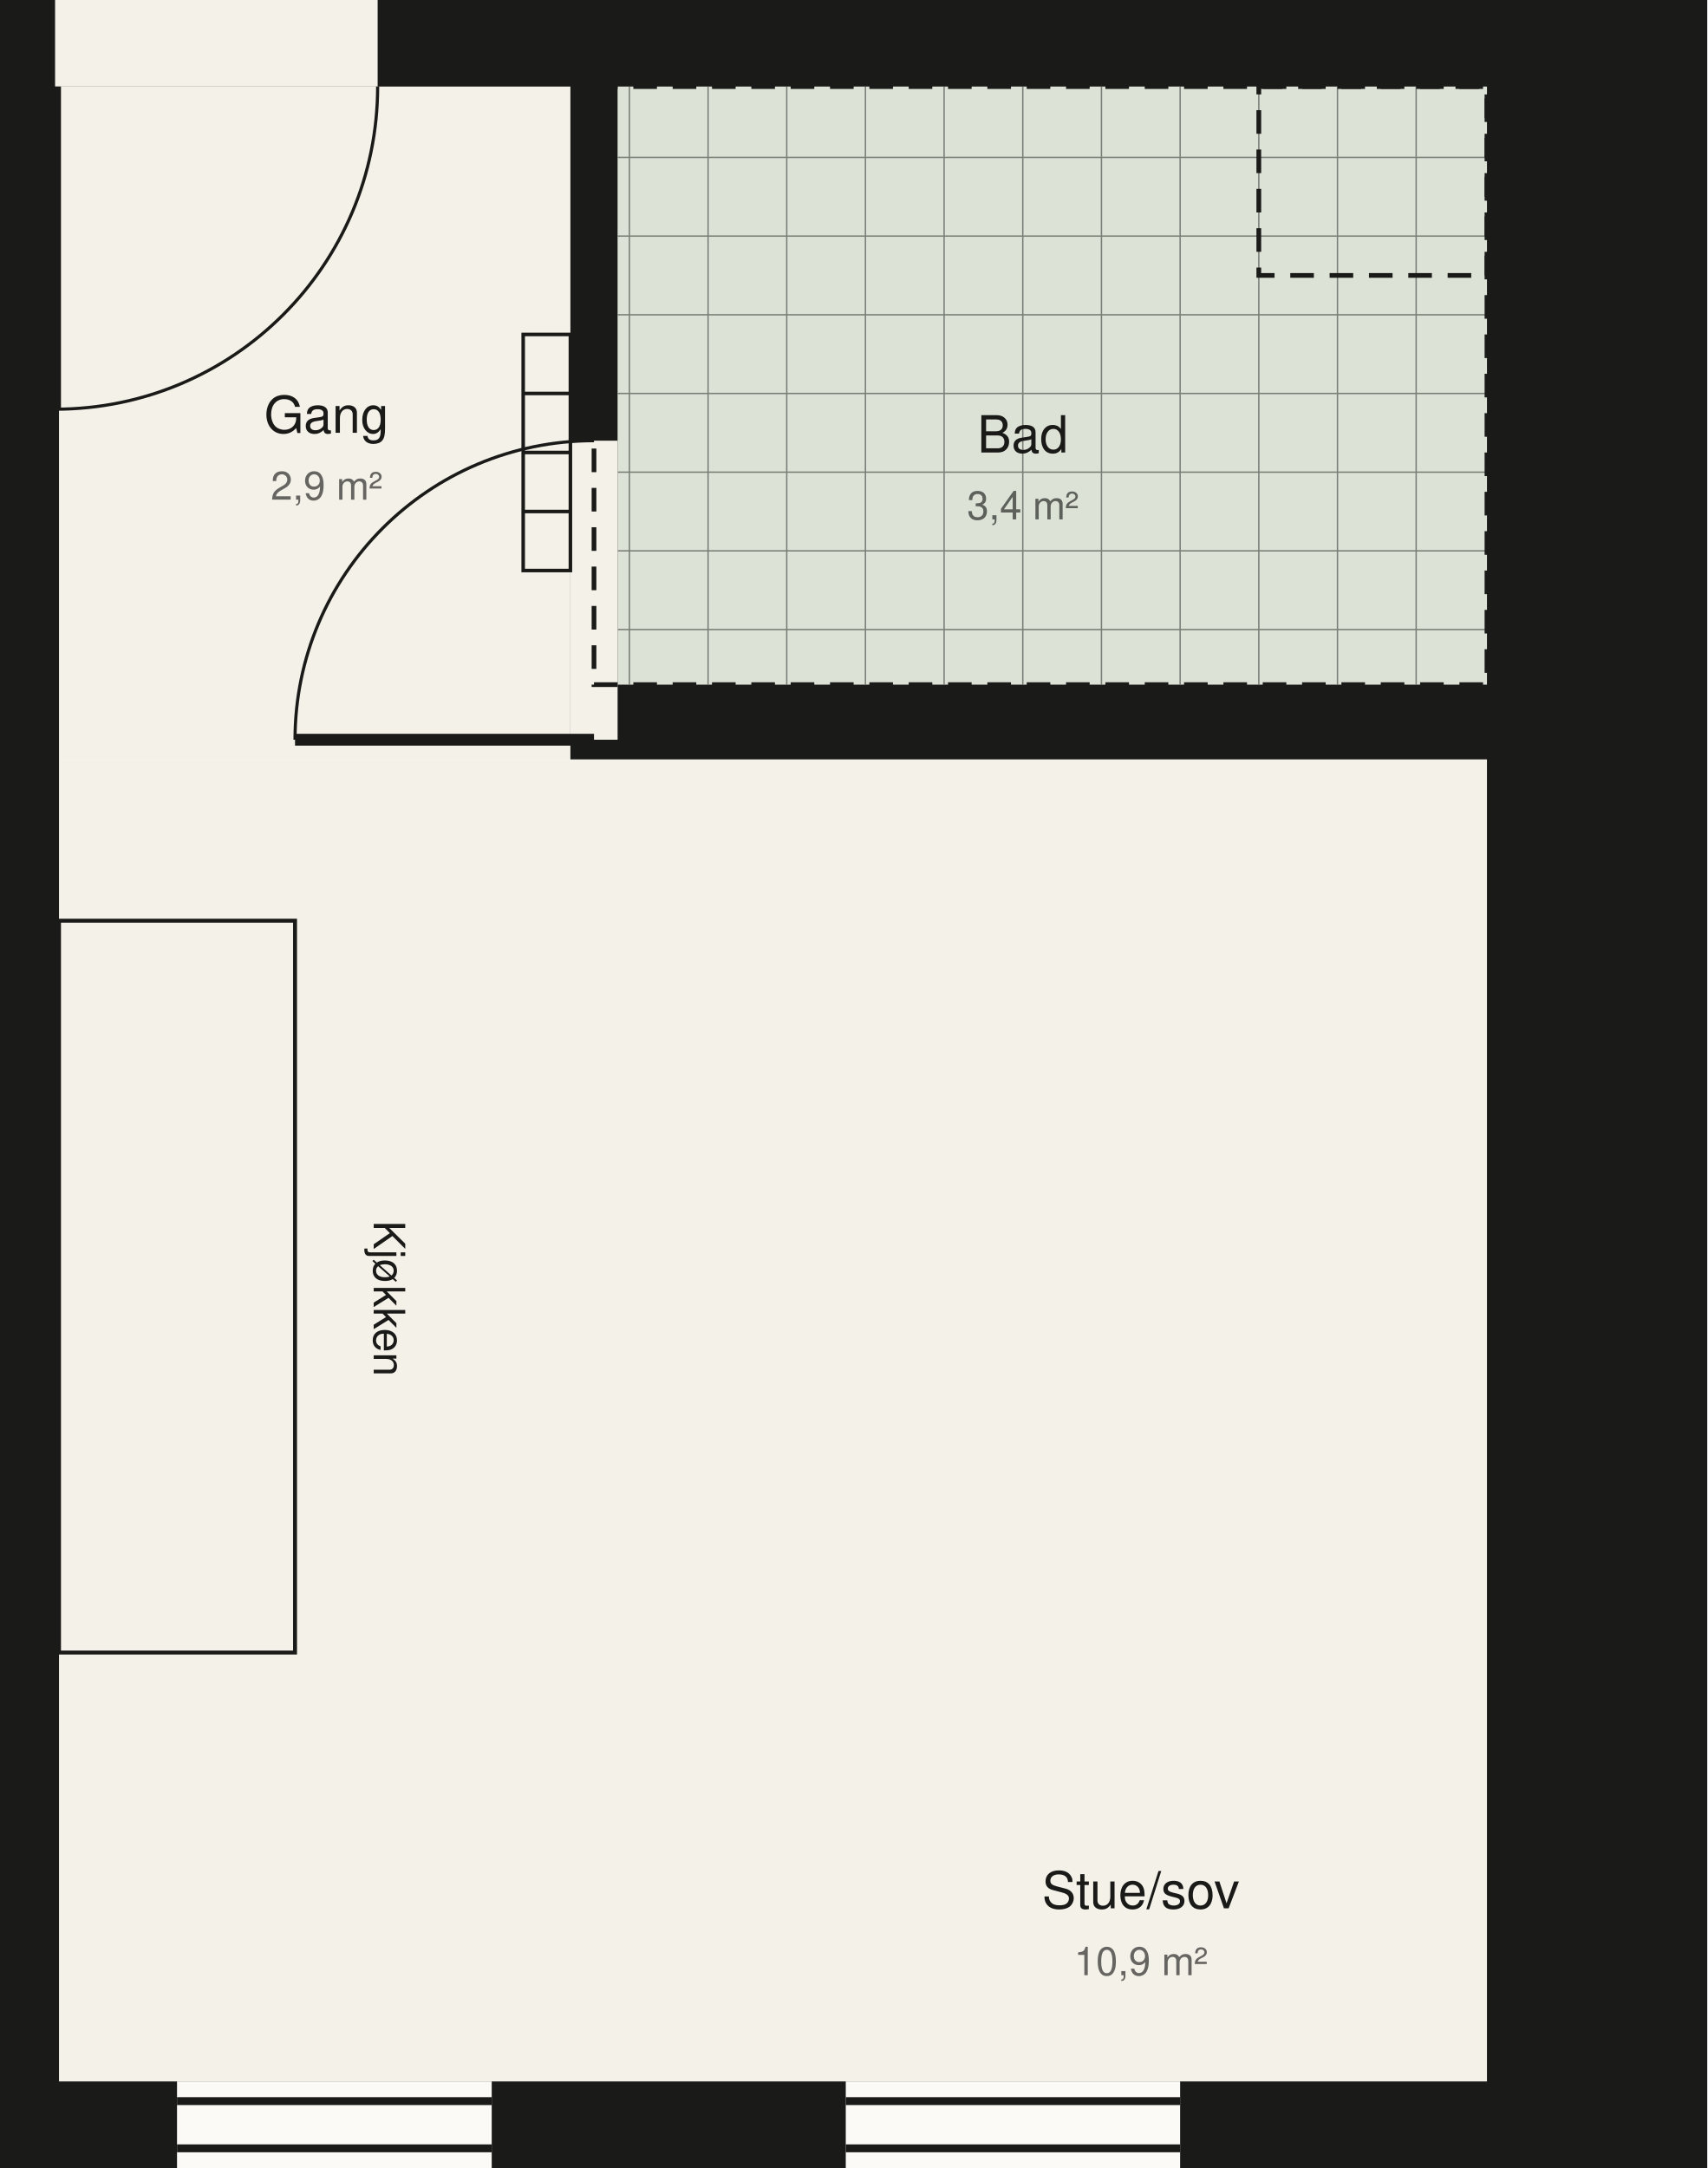
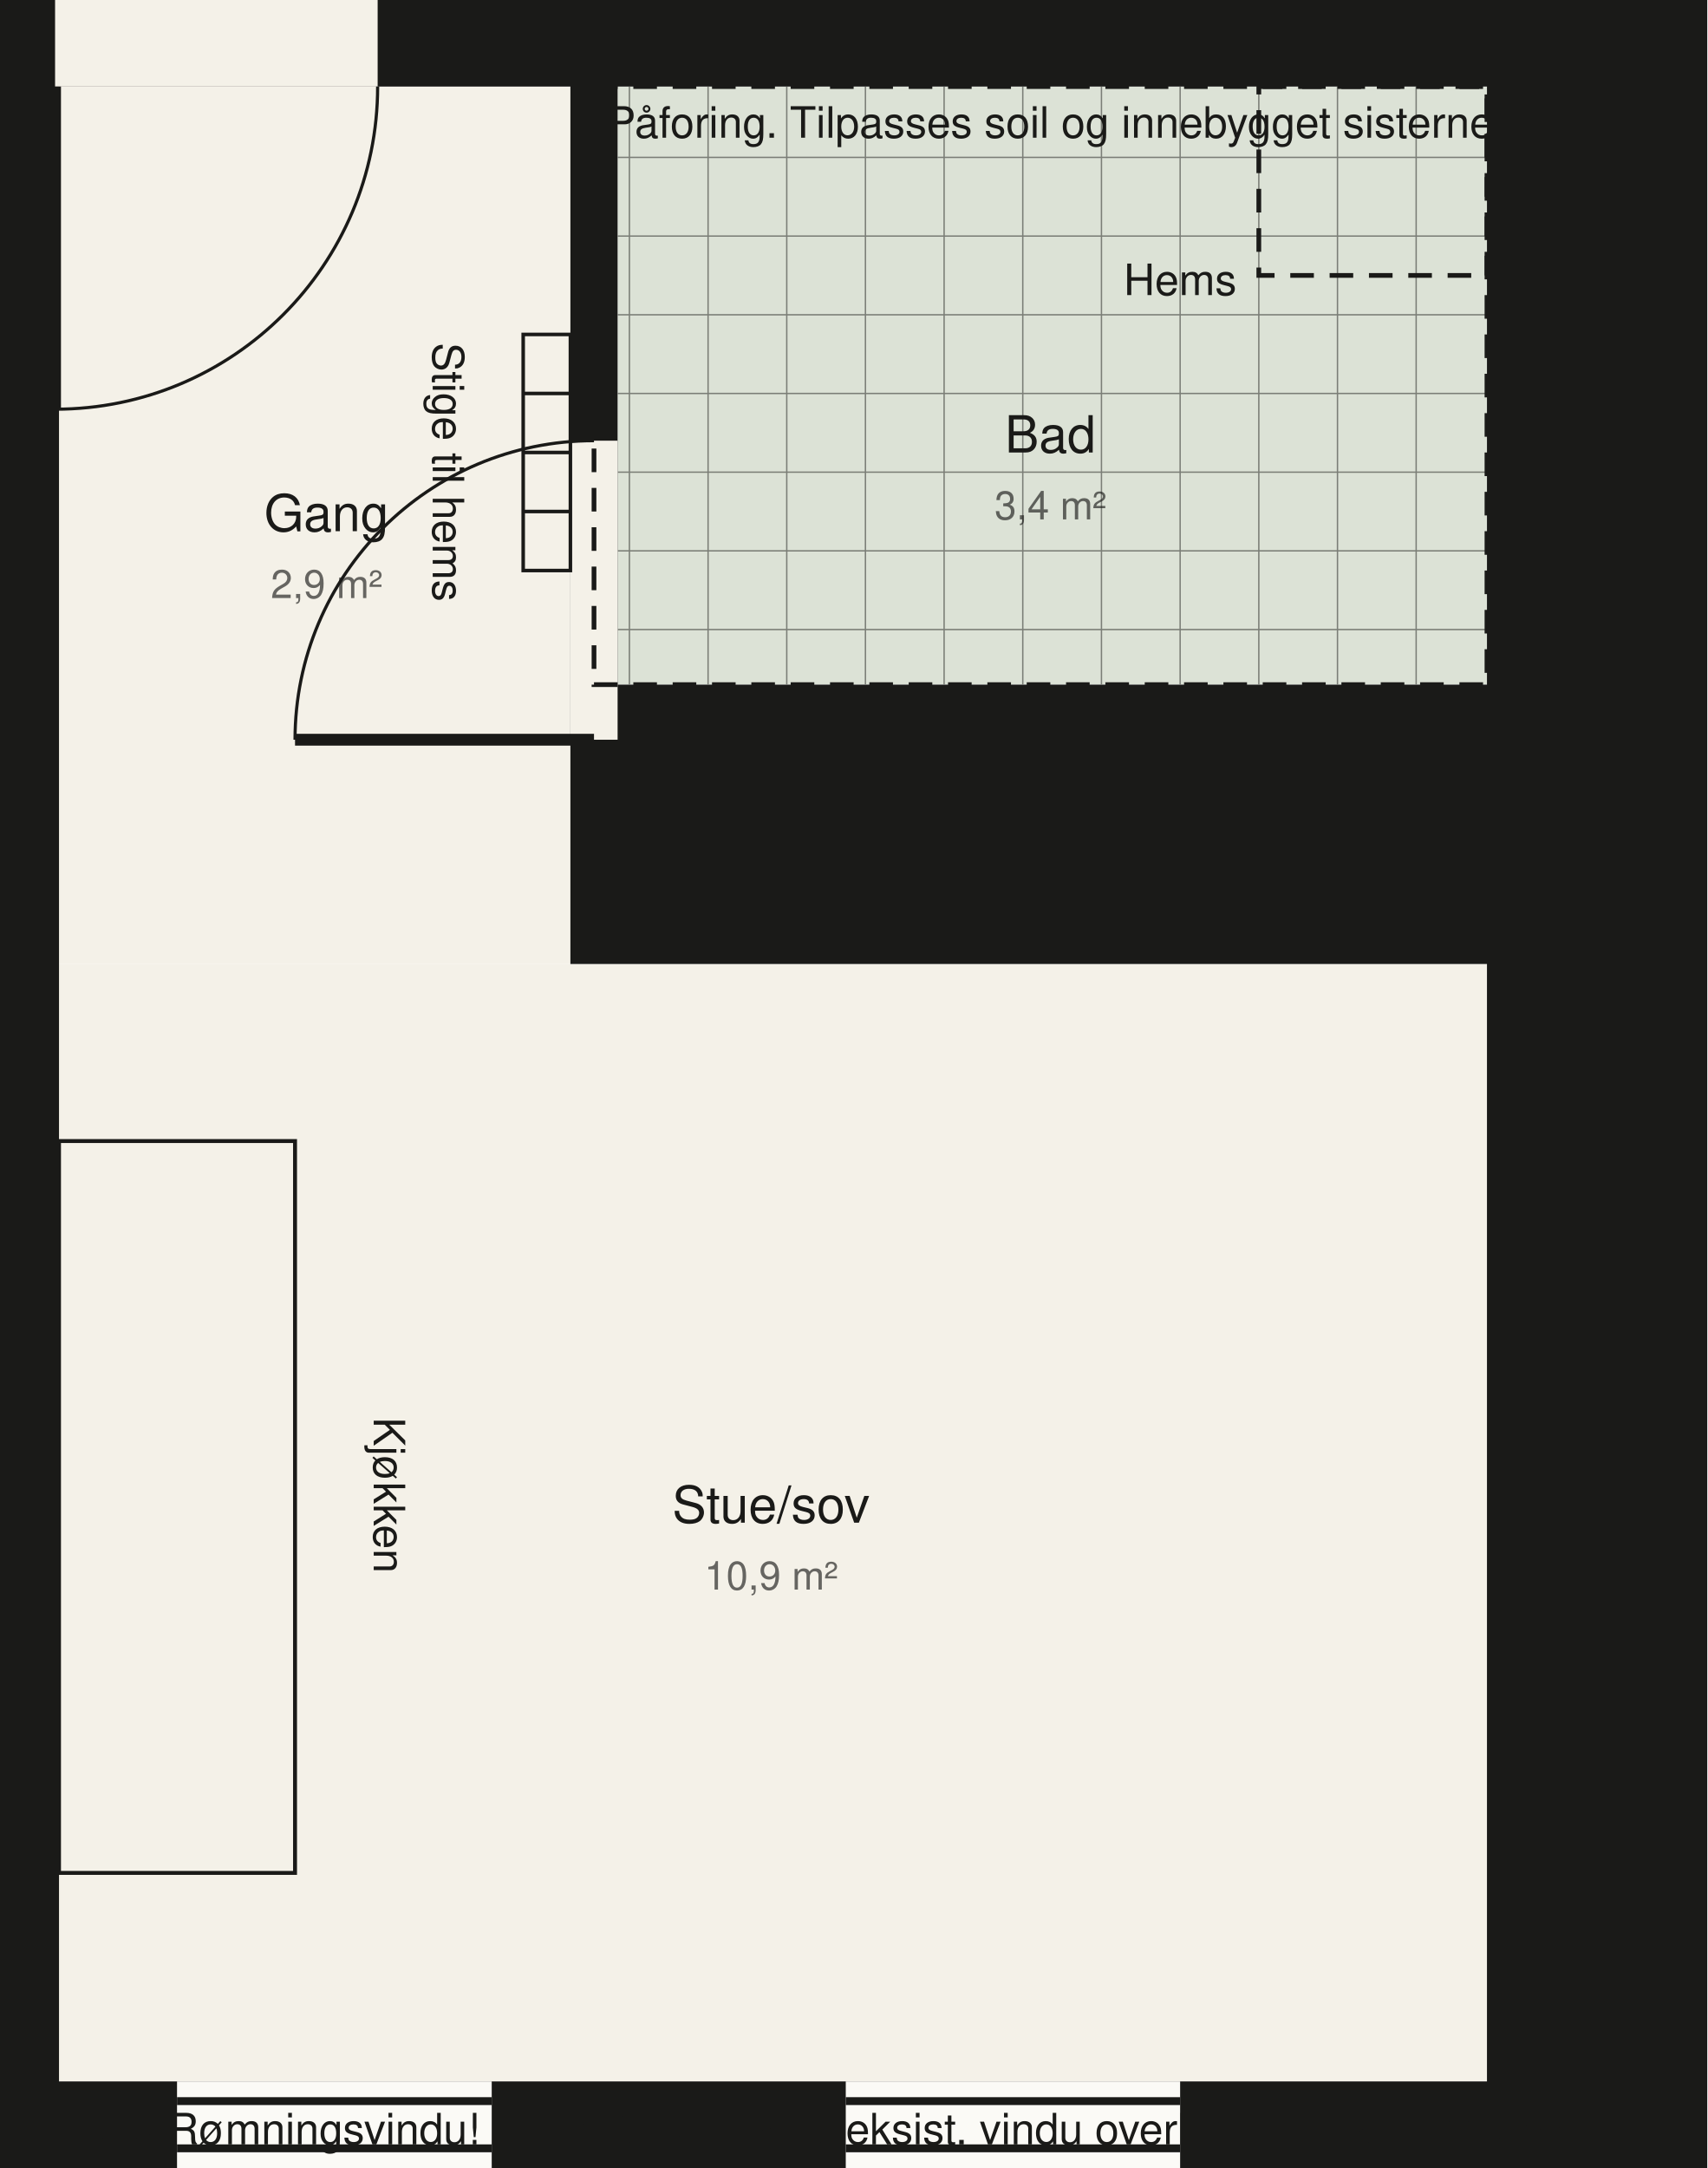
<svg xmlns="http://www.w3.org/2000/svg" viewBox="0 0 434 551">
-   <polygon points="15,22 145,22 145,193 15,193" fill="#F4F1E8" />
+   <polygon points="15,22 145,22 145,245 15,245" fill="#F4F1E8" />
  <polygon points="157,22 378,22 378,174 157,174" fill="#DCE2D6" />
-   <polygon points="15,193 378,193 378,529 15,529" fill="#F4F1E8" />
+   <polygon points="15,245 378,245 378,529 15,529" fill="#F4F1E8" />
  <clipPath id="bad1">
    <polygon points="157,22 378,22 378,174 157,174" />
  </clipPath>
  <g clip-path="url(#bad1)" stroke="#1A1A18" stroke-width="0.35" opacity="0.5">
    <line x1="160" y1="22" x2="160" y2="174" />
    <line x1="180" y1="22" x2="180" y2="174" />
    <line x1="200" y1="22" x2="200" y2="174" />
    <line x1="220" y1="22" x2="220" y2="174" />
    <line x1="240" y1="22" x2="240" y2="174" />
    <line x1="260" y1="22" x2="260" y2="174" />
    <line x1="280" y1="22" x2="280" y2="174" />
    <line x1="300" y1="22" x2="300" y2="174" />
    <line x1="320" y1="22" x2="320" y2="174" />
    <line x1="340" y1="22" x2="340" y2="174" />
    <line x1="360" y1="22" x2="360" y2="174" />
    <line x1="157" y1="40" x2="378" y2="40" />
    <line x1="157" y1="60" x2="378" y2="60" />
    <line x1="157" y1="80" x2="378" y2="80" />
    <line x1="157" y1="100" x2="378" y2="100" />
    <line x1="157" y1="120" x2="378" y2="120" />
    <line x1="157" y1="140" x2="378" y2="140" />
    <line x1="157" y1="160" x2="378" y2="160" />
  </g>
-   <path d="M 0 0 L 434 0 L 434 551 L 0 551 Z M 15 22 L 145 22 L 145 193 L 15 193 Z M 157 22 L 378 22 L 378 174 L 157 174 Z M 15 193 L 378 193 L 378 529 L 15 529 Z" fill="#1A1A18" fill-rule="evenodd" />
+   <path d="M 0 0 L 434 0 L 434 551 L 0 551 Z M 15 22 L 145 22 L 145 245 L 15 245 Z M 157 22 L 378 22 L 378 174 L 157 174 Z M 15 245 L 378 245 L 378 529 L 15 529 Z" fill="#1A1A18" fill-rule="evenodd" />
  <rect x="14" y="0" width="82" height="22" fill="#F4F1E8" />
  <line x1="14" y1="22" x2="14" y2="104" stroke="#1A1A18" stroke-width="3" />
  <path d="M 14 104 A 82 82 0 0 0 96 22" fill="none" stroke="#1A1A18" stroke-width="0.8" />
  <rect x="145" y="112" width="12" height="76" fill="#F4F1E8" />
  <line x1="151" y1="188" x2="75" y2="188" stroke="#1A1A18" stroke-width="3" />
  <path d="M 75 188 A 76 76 0 0 1 151 112" fill="none" stroke="#1A1A18" stroke-width="0.8" />
  <rect x="45" y="529" width="80" height="22" fill="#FBFAF6" />
  <line x1="45" y1="534" x2="125" y2="534" stroke="#1A1A18" stroke-width="2" />
  <line x1="45" y1="546" x2="125" y2="546" stroke="#1A1A18" stroke-width="2" />
  <rect x="215" y="529" width="85" height="22" fill="#FBFAF6" />
  <line x1="215" y1="534" x2="300" y2="534" stroke="#1A1A18" stroke-width="2" />
  <line x1="215" y1="546" x2="300" y2="546" stroke="#1A1A18" stroke-width="2" />
  <use href="#wc" transform="translate(190 26)" />
  <use href="#servant" transform="translate(268 24)" />
-   <use href="#dusj" transform="translate(288 84)" />
-   <use href="#komfyr" transform="translate(15 244)" />
-   <use href="#kvask" transform="translate(15 326)" />
-   <use href="#sofabord60" transform="translate(167 215)" />
-   <use href="#rundbord90" transform="translate(137 365)" />
-   <use href="#stol" transform="translate(159 320)" />
-   <use href="#stol" transform="translate(159 460)" />
-   <use href="#stol" transform="translate(87 388)" />
-   <use href="#stol" transform="translate(277 388)" />
-   <rect x="15" y="234" width="60" height="186" fill="none" stroke="#1A1A18" stroke-width="1" />
+   <use href="#dusj" transform="translate(270 84)" />
+   <use href="#sluk" transform="translate(354 154)" />
+   <use href="#komfyr" transform="translate(15 300)" />
+   <use href="#kvask" transform="translate(15 380)" />
+   <use href="#sofabord60" transform="translate(200 270)" />
+   <use href="#rundbord90" transform="translate(180 420)" />
+   <use href="#stol" transform="translate(200 375)" />
+   <use href="#stol" transform="translate(200 483)" />
+   <use href="#stol" transform="translate(130 440)" />
+   <use href="#stol" transform="translate(310 440)" />
+   <rect x="15" y="290" width="60" height="186" fill="none" stroke="#1A1A18" stroke-width="1" />
  <rect x="133" y="85" width="12" height="60" fill="none" stroke="#1A1A18" stroke-width="0.9" />
  <line x1="133" y1="100" x2="145" y2="100" stroke="#1A1A18" stroke-width="0.9" />
  <line x1="133" y1="115" x2="145" y2="115" stroke="#1A1A18" stroke-width="0.9" />
  <line x1="133" y1="130" x2="145" y2="130" stroke="#1A1A18" stroke-width="0.9" />
+   <text x="110" y="120" font-family="Helvetica" font-size="11" fill="#1A1A18" text-anchor="middle" transform="rotate(90 110 120)">Stige til hems</text>
  <polygon points="151,22 378,22 378,174 151,174" fill="none" stroke="#1A1A18" stroke-width="1.2" stroke-dasharray="6 4" />
  <polygon points="320,22 378,22 378,70 320,70" fill="none" stroke="#1A1A18" stroke-width="1.2" stroke-dasharray="6 4" />
-   <text x="95" y="330" font-family="Helvetica" font-size="11" fill="#1A1A18" text-anchor="middle" transform="rotate(90 95 330)">Kjøkken</text>
+   <text x="95" y="380" font-family="Helvetica" font-size="11" fill="#1A1A18" text-anchor="middle" transform="rotate(90 95 380)">Kjøkken</text>
+   <text x="267" y="35" font-family="Helvetica" font-size="11" fill="#1A1A18" text-anchor="middle">Påforing. Tilpasses soil og innebygget sisterne</text>
+   <text x="217" y="545" font-family="Helvetica" font-size="11" fill="#1A1A18" text-anchor="middle">NB! Rømningsvindu! Det må sjekkes at eksist. vindu overholder krav til fri åpning</text>
+   <text x="300" y="75" font-family="Helvetica" font-size="11" fill="#1A1A18" text-anchor="middle">Hems</text>
  <g font-family="Helvetica" fill="#1A1A18" text-anchor="middle">
-     <text x="83" y="110" font-size="13">Gang</text>
-     <text x="83" y="127" font-size="10" opacity="0.65">2,9 m²</text>
+     <text x="83" y="135" font-size="13">Gang</text>
+     <text x="83" y="152" font-size="10" opacity="0.65">2,9 m²</text>
  </g>
  <g font-family="Helvetica" fill="#1A1A18" text-anchor="middle">
-     <text x="260" y="115" font-size="13">Bad</text>
-     <text x="260" y="132" font-size="10" opacity="0.65">3,4 m²</text>
+     <text x="267" y="115" font-size="13">Bad</text>
+     <text x="267" y="132" font-size="10" opacity="0.65">3,4 m²</text>
  </g>
  <g font-family="Helvetica" fill="#1A1A18" text-anchor="middle">
-     <text x="290" y="485" font-size="13">Stue/sov</text>
-     <text x="290" y="502" font-size="10" opacity="0.65">10,9 m²</text>
+     <text x="196" y="387" font-size="13">Stue/sov</text>
+     <text x="196" y="404" font-size="10" opacity="0.65">10,9 m²</text>
  </g>
</svg>
